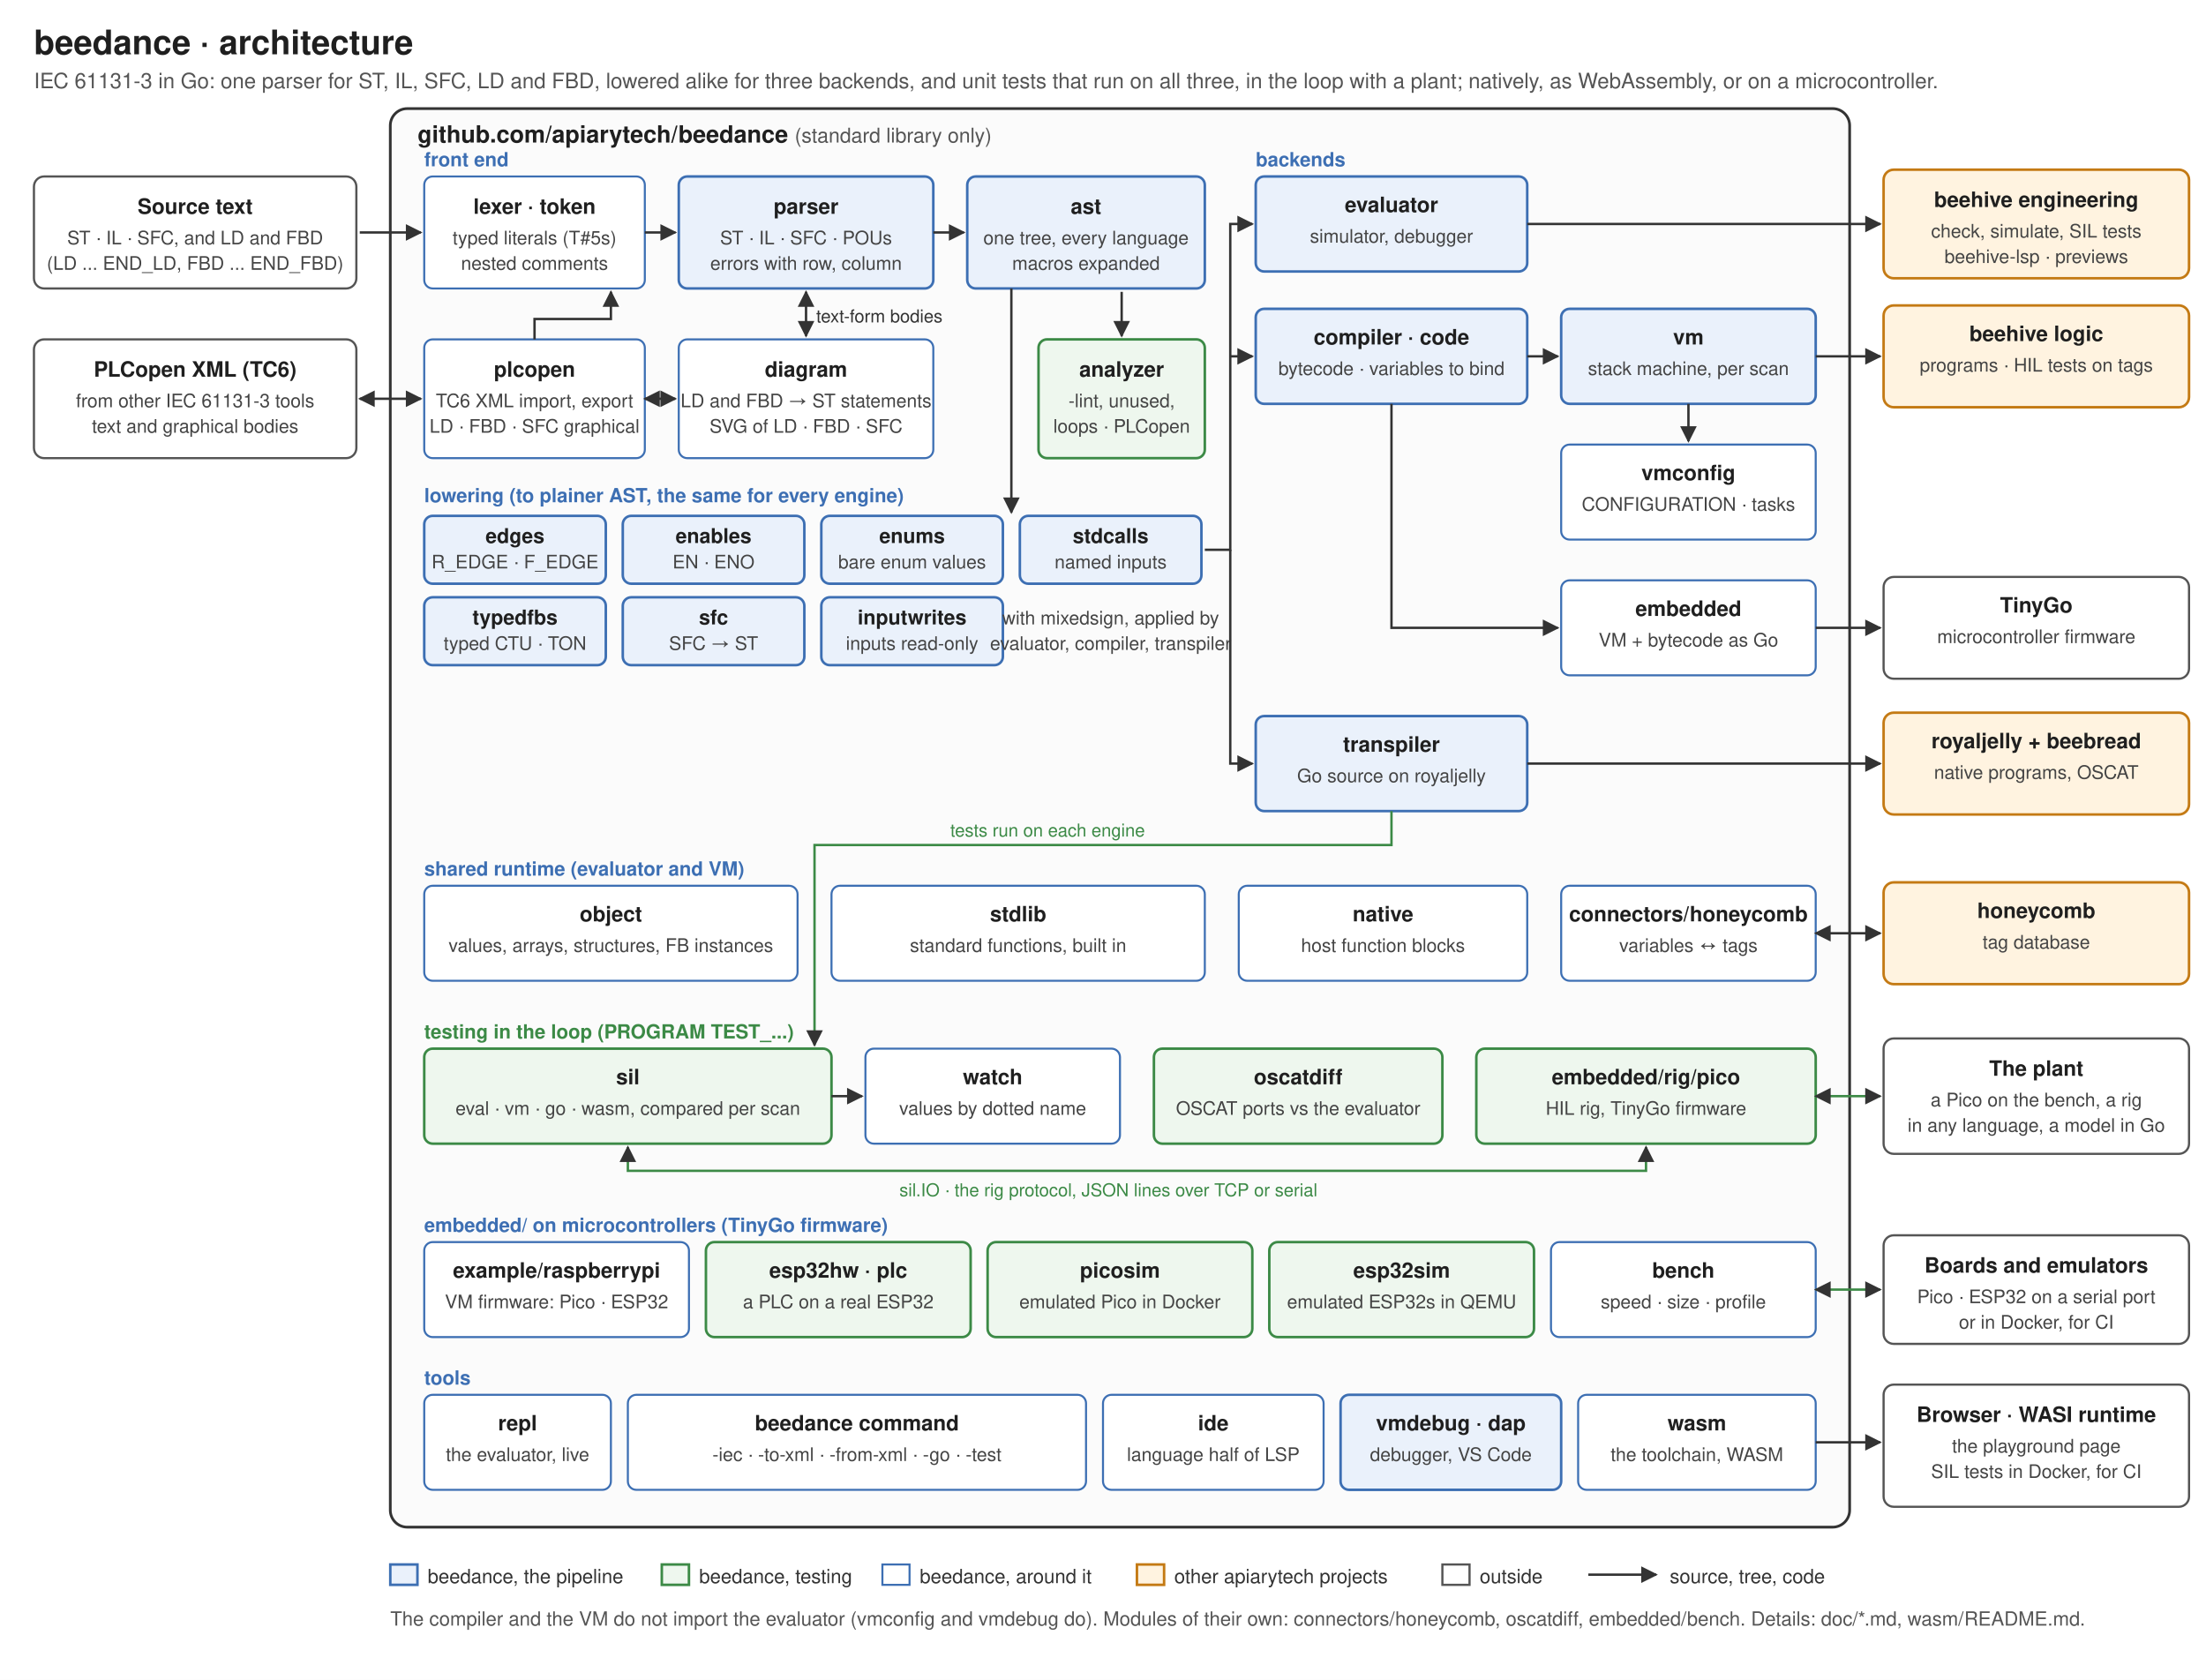
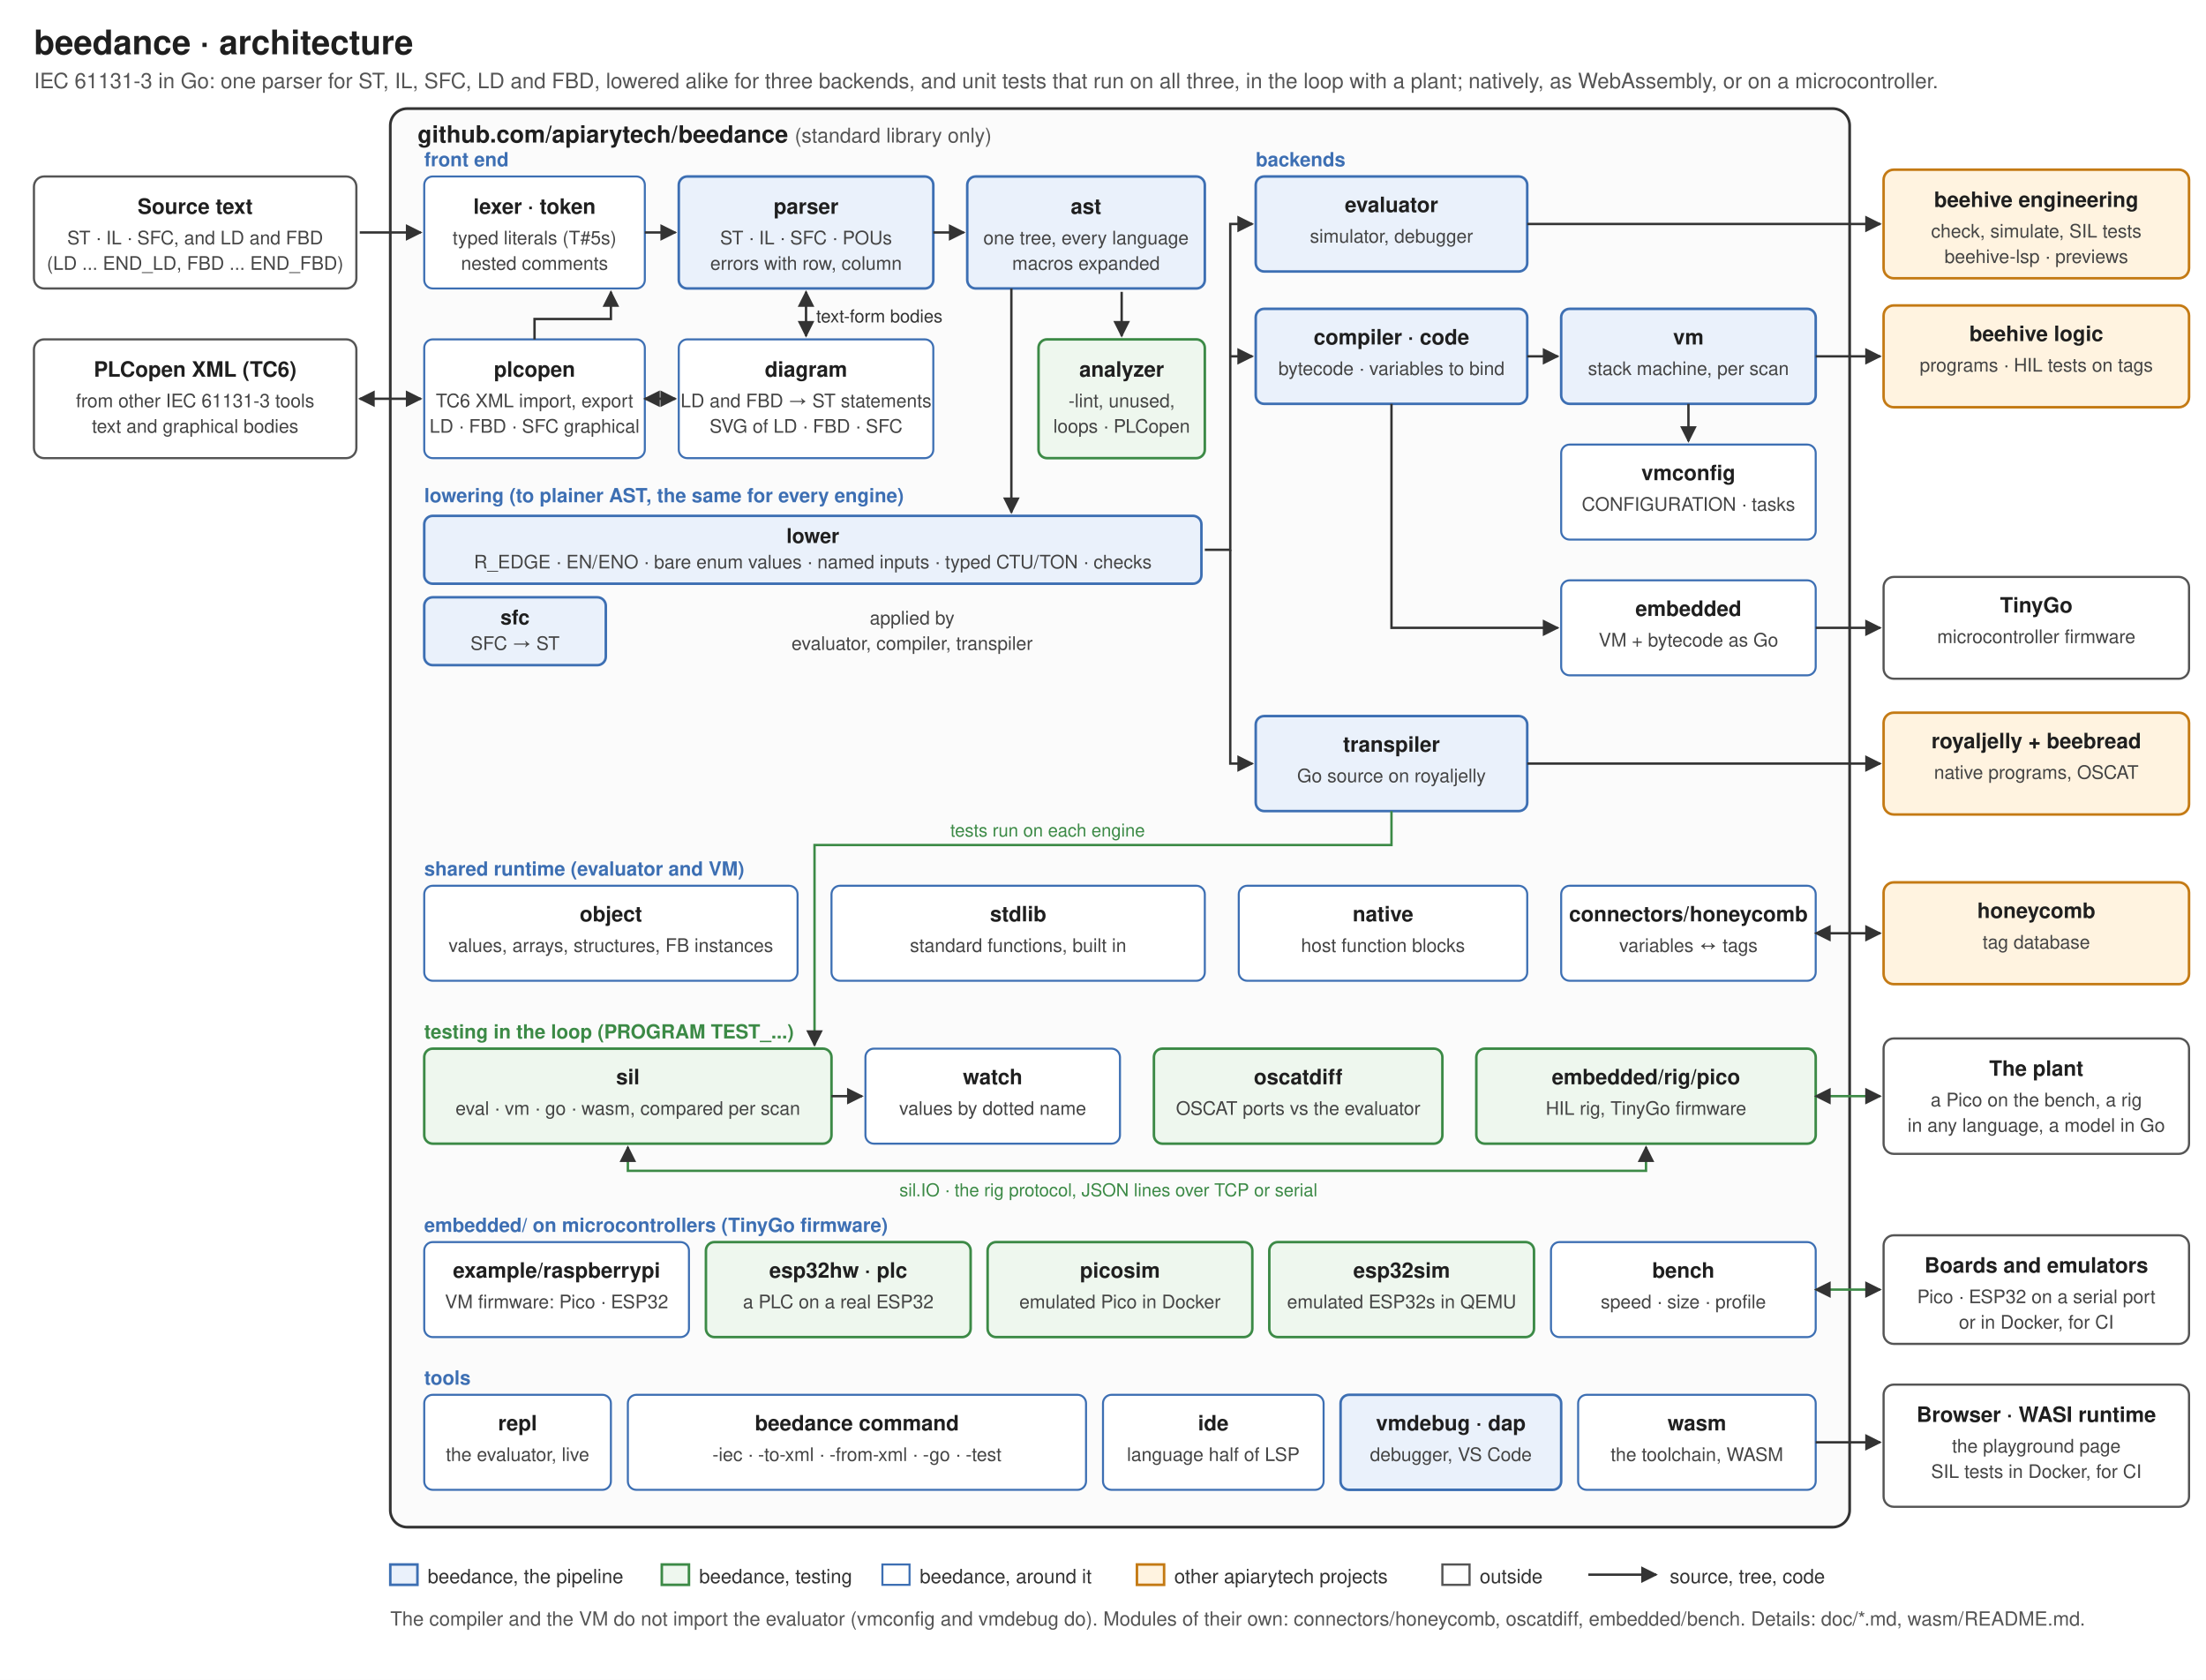
<svg xmlns="http://www.w3.org/2000/svg" width="1300" height="990" viewBox="0 0 1300 990" font-family="Segoe UI, Helvetica, Arial, sans-serif">
  <defs>
    <marker id="a" viewBox="0 0 10 10" refX="9" refY="5" markerWidth="7" markerHeight="7" orient="auto-start-reverse">
      <path d="M0,0 L10,5 L0,10 z" fill="#333" />
    </marker>
    <style>
      .t  { font-size: 12.5px; font-weight: 600; fill: #1f1f1f; text-anchor: middle; }
      .s  { font-size: 11px; fill: #444; text-anchor: middle; }
      .h  { font-size: 14px; font-weight: 700; fill: #1f1f1f; }
      .hs { font-size: 12px; font-weight: 400; fill: #555; }
      .g  { font-size: 11.5px; font-weight: 600; fill: #3d6fb3; }
      .gt { font-size: 11.5px; font-weight: 600; fill: #3c8a46; }
      .l  { font-size: 10.5px; fill: #333; }
      .lg { font-size: 10.5px; fill: #3c8a46; }
      .bh { fill: #eaf1fb; stroke: #3d6fb3; stroke-width: 1.5; }
      .bi { fill: #ffffff; stroke: #3d6fb3; stroke-width: 1.2; }
      .bt { fill: #eef7ee; stroke: #3c8a46; stroke-width: 1.5; }
      .dh { fill: #fff3e0; stroke: #c47a14; stroke-width: 1.5; }
      .sm { font-size: 12px; font-weight: 600; fill: #1f1f1f; text-anchor: middle; }
      .ex { fill: #ffffff; stroke: #555; stroke-width: 1.3; }
      .ln { stroke: #333; stroke-width: 1.4; fill: none; }
      .lt { stroke: #3c8a46; stroke-width: 1.4; fill: none; }
    </style>
  </defs>
  <rect width="1300" height="990" fill="#ffffff" />
  <text x="20" y="32" style="font-size:20px;font-weight:700;fill:#1f1f1f">beedance · architecture</text>
  <text x="20" y="52" style="font-size:12.5px;fill:#555">IEC 61131-3 in Go: one parser for ST, IL, SFC, LD and FBD, lowered alike for three backends, and unit tests that run on all three, in the loop with a plant; natively, as WebAssembly, or on a microcontroller.</text>
  <rect x="230" y="64" width="860" height="836" rx="10" fill="#fbfbfb" stroke="#333" stroke-width="1.6" />
  <text x="246" y="84" class="h">github.com/apiarytech/beedance <tspan class="hs">(standard library only)</tspan>
  </text>
  <text x="250" y="98" class="g">front end</text>
  <rect x="250" y="104" width="130" height="66" rx="5" class="bi" />
  <text x="315" y="126" class="t">lexer · token</text>
  <text x="315" y="144" class="s">typed literals (T#5s)</text>
  <text x="315" y="159" class="s">nested comments</text>
  <rect x="400" y="104" width="150" height="66" rx="5" class="bh" />
  <text x="475" y="126" class="t">parser</text>
  <text x="475" y="144" class="s">ST · IL · SFC · POUs</text>
  <text x="475" y="159" class="s">errors with row, column</text>
  <rect x="570" y="104" width="140" height="66" rx="5" class="bh" />
  <text x="640" y="126" class="t">ast</text>
  <text x="640" y="144" class="s">one tree, every language</text>
  <text x="640" y="159" class="s">macros expanded</text>
  <rect x="250" y="200" width="130" height="70" rx="5" class="bi" />
  <text x="315" y="222" class="t">plcopen</text>
  <text x="315" y="240" class="s">TC6 XML import, export</text>
  <text x="315" y="255" class="s">LD · FBD · SFC graphical</text>
  <rect x="400" y="200" width="150" height="70" rx="5" class="bi" />
  <text x="475" y="222" class="t">diagram</text>
  <text x="475" y="240" class="s">LD and FBD → ST statements</text>
  <text x="475" y="255" class="s">SVG of LD · FBD · SFC</text>
  <rect x="612" y="200" width="98" height="70" rx="5" class="bt" />
  <text x="661" y="222" class="t">analyzer</text>
  <text x="661" y="240" class="s">-lint, unused,</text>
  <text x="661" y="255" class="s">loops · PLCopen</text>
  <path d="M661,172 V198" class="ln" marker-end="url(#a)" />
  <path d="M380,137 H398" class="ln" marker-end="url(#a)" />
  <path d="M550,137 H568" class="ln" marker-end="url(#a)" />
  <path d="M380,235 H398" class="ln" marker-start="url(#a)" marker-end="url(#a)" />
  <path d="M475,172 V198" class="ln" marker-start="url(#a)" marker-end="url(#a)" />
  <text x="481" y="190" class="l">text-form bodies</text>
  <path d="M315,200 V188 H360 V172" class="ln" marker-end="url(#a)" />
  <text x="250" y="296" class="g">lowering (to plainer AST, the same for every engine)</text>
-   <rect x="250" y="304" width="107" height="40" rx="5" class="bh" />
-   <text x="303.5" y="320" class="sm">edges</text>
-   <text x="303.5" y="335" class="s">R_EDGE · F_EDGE</text>
-   <rect x="367" y="304" width="107" height="40" rx="5" class="bh" />
-   <text x="420.5" y="320" class="sm">enables</text>
-   <text x="420.5" y="335" class="s">EN · ENO</text>
-   <rect x="484" y="304" width="107" height="40" rx="5" class="bh" />
-   <text x="537.5" y="320" class="sm">enums</text>
-   <text x="537.5" y="335" class="s">bare enum values</text>
-   <rect x="601" y="304" width="107" height="40" rx="5" class="bh" />
-   <text x="654.5" y="320" class="sm">stdcalls</text>
-   <text x="654.5" y="335" class="s">named inputs</text>
+   <rect x="250" y="304" width="458" height="40" rx="5" class="bh" />
+   <text x="479" y="320" class="sm">lower</text>
+   <text x="479" y="335" class="s">R_EDGE · EN/ENO · bare enum values · named inputs · typed CTU/TON · checks</text>
  <rect x="250" y="352" width="107" height="40" rx="5" class="bh" />
-   <text x="303.5" y="368" class="sm">typedfbs</text>
-   <text x="303.5" y="383" class="s">typed CTU · TON</text>
-   <rect x="367" y="352" width="107" height="40" rx="5" class="bh" />
-   <text x="420.5" y="368" class="sm">sfc</text>
-   <text x="420.5" y="383" class="s">SFC → ST</text>
-   <rect x="484" y="352" width="107" height="40" rx="5" class="bh" />
-   <text x="537.5" y="368" class="sm">inputwrites</text>
-   <text x="537.5" y="383" class="s">inputs read-only</text>
-   <text x="654.5" y="368" class="s">with mixedsign, applied by</text>
-   <text x="654.5" y="383" class="s">evaluator, compiler, transpiler</text>
+   <text x="303.5" y="368" class="sm">sfc</text>
+   <text x="303.5" y="383" class="s">SFC → ST</text>
+   <text x="537.5" y="368" class="s">applied by</text>
+   <text x="537.5" y="383" class="s">evaluator, compiler, transpiler</text>
  <path d="M596,170 V302" class="ln" marker-end="url(#a)" />
  <path d="M710,324 H725 V132 H738" class="ln" marker-end="url(#a)" />
  <path d="M725,210 H738" class="ln" marker-end="url(#a)" />
  <path d="M725,324 V450 H738" class="ln" marker-end="url(#a)" />
  <text x="740" y="98" class="g">backends</text>
  <rect x="740" y="104" width="160" height="56" rx="5" class="bh" />
  <text x="820" y="125" class="t">evaluator</text>
  <text x="820" y="143" class="s">simulator, debugger</text>
  <rect x="740" y="182" width="160" height="56" rx="5" class="bh" />
  <text x="820" y="203" class="t">compiler · code</text>
  <text x="820" y="221" class="s">bytecode · variables to bind</text>
  <rect x="920" y="182" width="150" height="56" rx="5" class="bh" />
  <text x="995" y="203" class="t">vm</text>
  <text x="995" y="221" class="s">stack machine, per scan</text>
  <rect x="920" y="262" width="150" height="56" rx="5" class="bi" />
  <text x="995" y="283" class="t">vmconfig</text>
  <text x="995" y="301" class="s">CONFIGURATION · tasks</text>
  <rect x="920" y="342" width="150" height="56" rx="5" class="bi" />
  <text x="995" y="363" class="t">embedded</text>
  <text x="995" y="381" class="s">VM + bytecode as Go</text>
  <rect x="740" y="422" width="160" height="56" rx="5" class="bh" />
  <text x="820" y="443" class="t">transpiler</text>
  <text x="820" y="461" class="s">Go source on royaljelly</text>
  <path d="M900,210 H918" class="ln" marker-end="url(#a)" />
  <path d="M995,238 V260" class="ln" marker-end="url(#a)" />
  <path d="M820,238 V370 H918" class="ln" marker-end="url(#a)" />
  <text x="250" y="516" class="g">shared runtime (evaluator and VM)</text>
  <rect x="250" y="522" width="220" height="56" rx="5" class="bi" />
  <text x="360" y="543" class="t">object</text>
  <text x="360" y="561" class="s">values, arrays, structures, FB instances</text>
  <rect x="490" y="522" width="220" height="56" rx="5" class="bi" />
  <text x="600" y="543" class="t">stdlib</text>
  <text x="600" y="561" class="s">standard functions, built in</text>
  <rect x="730" y="522" width="170" height="56" rx="5" class="bi" />
  <text x="815" y="543" class="t">native</text>
  <text x="815" y="561" class="s">host function blocks</text>
  <rect x="920" y="522" width="150" height="56" rx="5" class="bi" />
  <text x="995" y="543" class="t">connectors/honeycomb</text>
  <text x="995" y="561" class="s">variables ↔ tags</text>
  <text x="250" y="612" class="gt">testing in the loop (PROGRAM TEST_...)</text>
  <rect x="250" y="618" width="240" height="56" rx="5" class="bt" />
  <text x="370" y="639" class="t">sil</text>
  <text x="370" y="657" class="s">eval · vm · go · wasm, compared per scan</text>
  <rect x="510" y="618" width="150" height="56" rx="5" class="bi" />
  <text x="585" y="639" class="t">watch</text>
  <text x="585" y="657" class="s">values by dotted name</text>
  <rect x="680" y="618" width="170" height="56" rx="5" class="bt" />
  <text x="765" y="639" class="t">oscatdiff</text>
  <text x="765" y="657" class="s">OSCAT ports vs the evaluator</text>
  <rect x="870" y="618" width="200" height="56" rx="5" class="bt" />
  <text x="970" y="639" class="t">embedded/rig/pico</text>
  <text x="970" y="657" class="s">HIL rig, TinyGo firmware</text>
  <path d="M820,478 V498 H480 V616" class="lt" marker-end="url(#a)" />
  <text x="560" y="493" class="lg">tests run on each engine</text>
  <path d="M490,646 H508" class="ln" marker-end="url(#a)" />
  <path d="M370,676 V690 H970 V676" class="lt" marker-start="url(#a)" marker-end="url(#a)" />
  <text x="530" y="705" class="lg">sil.IO · the rig protocol, JSON lines over TCP or serial</text>
  <text x="250" y="726" class="g">embedded/ on microcontrollers (TinyGo firmware)</text>
  <rect x="250" y="732" width="156" height="56" rx="5" class="bi" />
  <text x="328" y="753" class="t">example/raspberrypi</text>
  <text x="328" y="771" class="s">VM firmware: Pico · ESP32</text>
  <rect x="416" y="732" width="156" height="56" rx="5" class="bt" />
  <text x="494" y="753" class="t">esp32hw · plc</text>
  <text x="494" y="771" class="s">a PLC on a real ESP32</text>
  <rect x="582" y="732" width="156" height="56" rx="5" class="bt" />
  <text x="660" y="753" class="t">picosim</text>
  <text x="660" y="771" class="s">emulated Pico in Docker</text>
  <rect x="748" y="732" width="156" height="56" rx="5" class="bt" />
  <text x="826" y="753" class="t">esp32sim</text>
  <text x="826" y="771" class="s">emulated ESP32s in QEMU</text>
  <rect x="914" y="732" width="156" height="56" rx="5" class="bi" />
  <text x="992" y="753" class="t">bench</text>
  <text x="992" y="771" class="s">speed · size · profile</text>
  <text x="250" y="816" class="g">tools</text>
  <rect x="250" y="822" width="110" height="56" rx="5" class="bi" />
  <text x="305" y="843" class="t">repl</text>
  <text x="305" y="861" class="s">the evaluator, live</text>
  <rect x="370" y="822" width="270" height="56" rx="5" class="bi" />
  <text x="505" y="843" class="t">beedance command</text>
  <text x="505" y="861" class="s">-iec · -to-xml · -from-xml · -go · -test</text>
  <rect x="650" y="822" width="130" height="56" rx="5" class="bi" />
  <text x="715" y="843" class="t">ide</text>
  <text x="715" y="861" class="s">language half of LSP</text>
  <rect x="790" y="822" width="130" height="56" rx="5" class="bh" />
  <text x="855" y="843" class="t">vmdebug · dap</text>
  <text x="855" y="861" class="s">debugger, VS Code</text>
  <rect x="930" y="822" width="140" height="56" rx="5" class="bi" />
  <text x="1000" y="843" class="t">wasm</text>
  <text x="1000" y="861" class="s">the toolchain, WASM</text>
  <rect x="20" y="104" width="190" height="66" rx="6" class="ex" />
  <text x="115" y="126" class="t">Source text</text>
  <text x="115" y="144" class="s">ST · IL · SFC, and LD and FBD</text>
  <text x="115" y="159" class="s">(LD ... END_LD, FBD ... END_FBD)</text>
  <path d="M212,137 H248" class="ln" marker-end="url(#a)" />
  <rect x="20" y="200" width="190" height="70" rx="6" class="ex" />
  <text x="115" y="222" class="t">PLCopen XML (TC6)</text>
  <text x="115" y="240" class="s">from other IEC 61131-3 tools</text>
  <text x="115" y="255" class="s">text and graphical bodies</text>
  <path d="M212,235 H248" class="ln" marker-start="url(#a)" marker-end="url(#a)" />
  <rect x="1110" y="100" width="180" height="64" rx="6" class="dh" />
  <text x="1200" y="122" class="t">beehive engineering</text>
  <text x="1200" y="140" class="s">check, simulate, SIL tests</text>
  <text x="1200" y="155" class="s">beehive-lsp · previews</text>
  <path d="M900,132 H1108" class="ln" marker-end="url(#a)" />
  <rect x="1110" y="180" width="180" height="60" rx="6" class="dh" />
  <text x="1200" y="201" class="t">beehive logic</text>
  <text x="1200" y="219" class="s">programs · HIL tests on tags</text>
  <path d="M1070,210 H1108" class="ln" marker-end="url(#a)" />
  <rect x="1110" y="340" width="180" height="60" rx="6" class="ex" />
  <text x="1200" y="361" class="t">TinyGo</text>
  <text x="1200" y="379" class="s">microcontroller firmware</text>
  <path d="M1070,370 H1108" class="ln" marker-end="url(#a)" />
  <rect x="1110" y="420" width="180" height="60" rx="6" class="dh" />
  <text x="1200" y="441" class="t">royaljelly + beebread</text>
  <text x="1200" y="459" class="s">native programs, OSCAT</text>
  <path d="M900,450 H1108" class="ln" marker-end="url(#a)" />
  <rect x="1110" y="520" width="180" height="60" rx="6" class="dh" />
  <text x="1200" y="541" class="t">honeycomb</text>
  <text x="1200" y="559" class="s">tag database</text>
  <path d="M1070,550 H1108" class="ln" marker-start="url(#a)" marker-end="url(#a)" />
  <rect x="1110" y="612" width="180" height="68" rx="6" class="ex" />
  <text x="1200" y="634" class="t">The plant</text>
  <text x="1200" y="652" class="s">a Pico on the bench, a rig</text>
  <text x="1200" y="667" class="s">in any language, a model in Go</text>
  <path d="M1070,646 H1108" class="lt" marker-start="url(#a)" marker-end="url(#a)" />
  <rect x="1110" y="728" width="180" height="64" rx="6" class="ex" />
  <text x="1200" y="750" class="t">Boards and emulators</text>
  <text x="1200" y="768" class="s">Pico · ESP32 on a serial port</text>
  <text x="1200" y="783" class="s">or in Docker, for CI</text>
  <path d="M1070,760 H1108" class="lt" marker-start="url(#a)" marker-end="url(#a)" />
  <rect x="1110" y="816" width="180" height="72" rx="6" class="ex" />
  <text x="1200" y="838" class="t">Browser · WASI runtime</text>
  <text x="1200" y="856" class="s">the playground page</text>
  <text x="1200" y="871" class="s">SIL tests in Docker, for CI</text>
  <path d="M1070,850 H1108" class="ln" marker-end="url(#a)" />
  <g transform="translate(230,922)">
    <rect x="0" y="0" width="16" height="12" class="bh" />
    <text x="22" y="11" style="font-size:11.5px;fill:#333">beedance, the pipeline</text>
    <rect x="160" y="0" width="16" height="12" class="bt" />
    <text x="182" y="11" style="font-size:11.5px;fill:#333">beedance, testing</text>
    <rect x="290" y="0" width="16" height="12" class="bi" />
    <text x="312" y="11" style="font-size:11.5px;fill:#333">beedance, around it</text>
    <rect x="440" y="0" width="16" height="12" class="dh" />
    <text x="462" y="11" style="font-size:11.5px;fill:#333">other apiarytech projects</text>
    <rect x="620" y="0" width="16" height="12" class="ex" />
    <text x="642" y="11" style="font-size:11.5px;fill:#333">outside</text>
    <path d="M706,6 H746" class="ln" marker-end="url(#a)" />
    <text x="754" y="11" style="font-size:11.5px;fill:#333">source, tree, code</text>
    <text x="0" y="36" style="font-size:11.5px;fill:#555">The compiler and the VM do not import the evaluator (vmconfig and vmdebug do). Modules of their own: connectors/honeycomb, oscatdiff, embedded/bench. Details: doc/*.md, wasm/README.md.</text>
  </g>
</svg>
